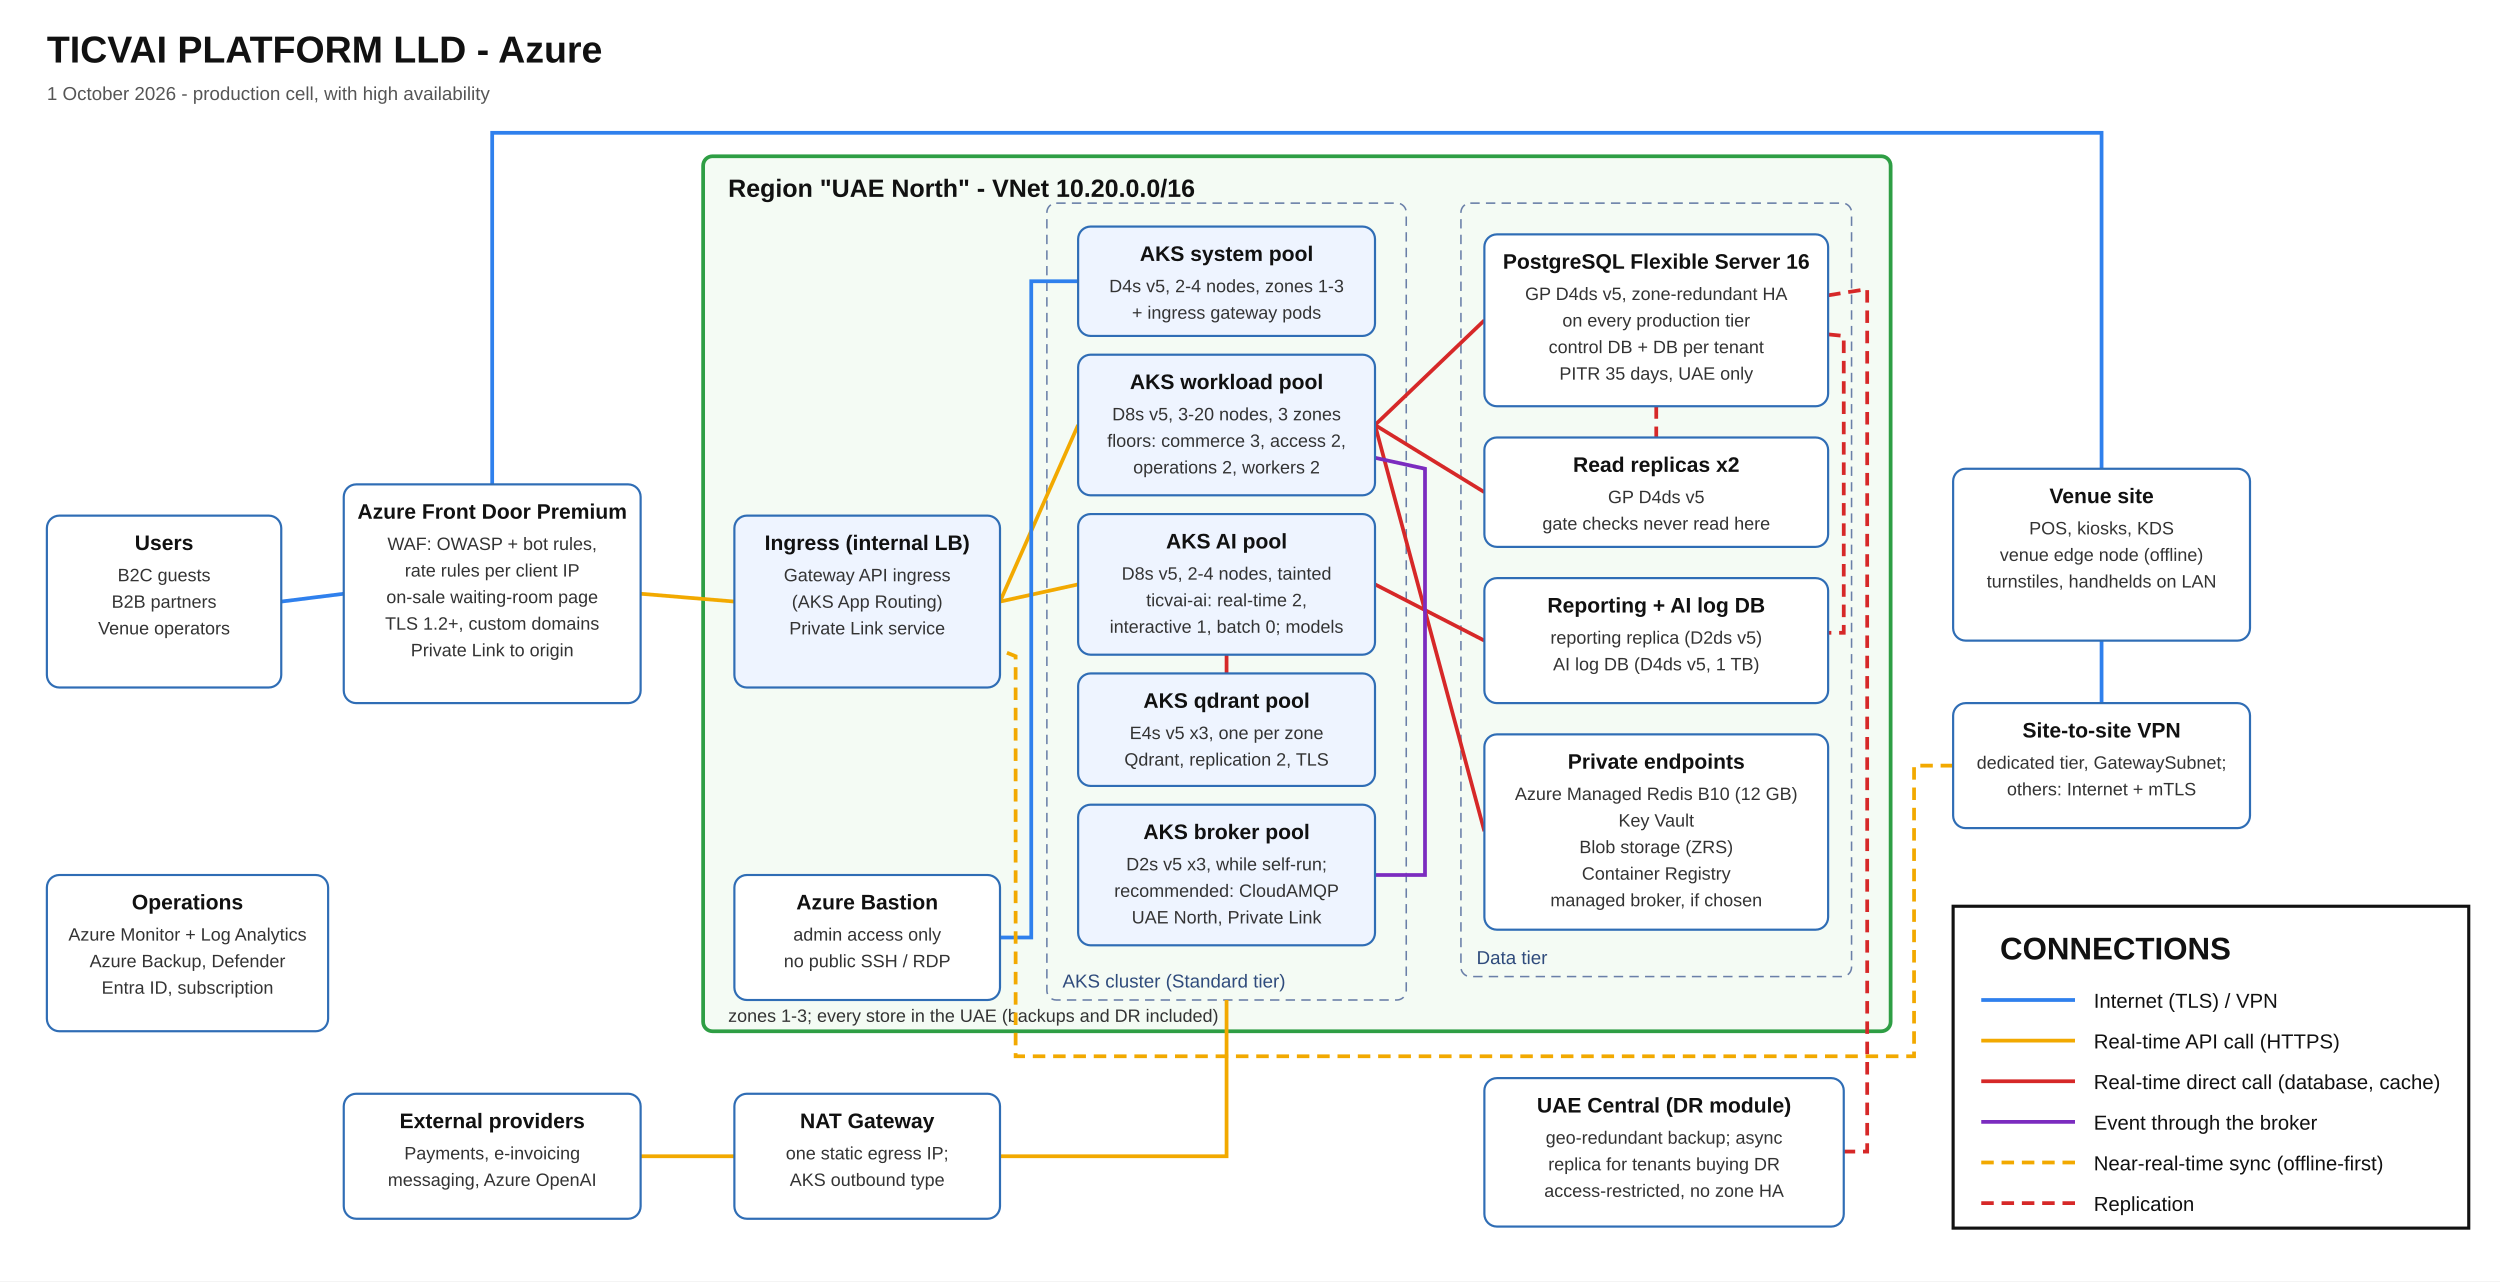
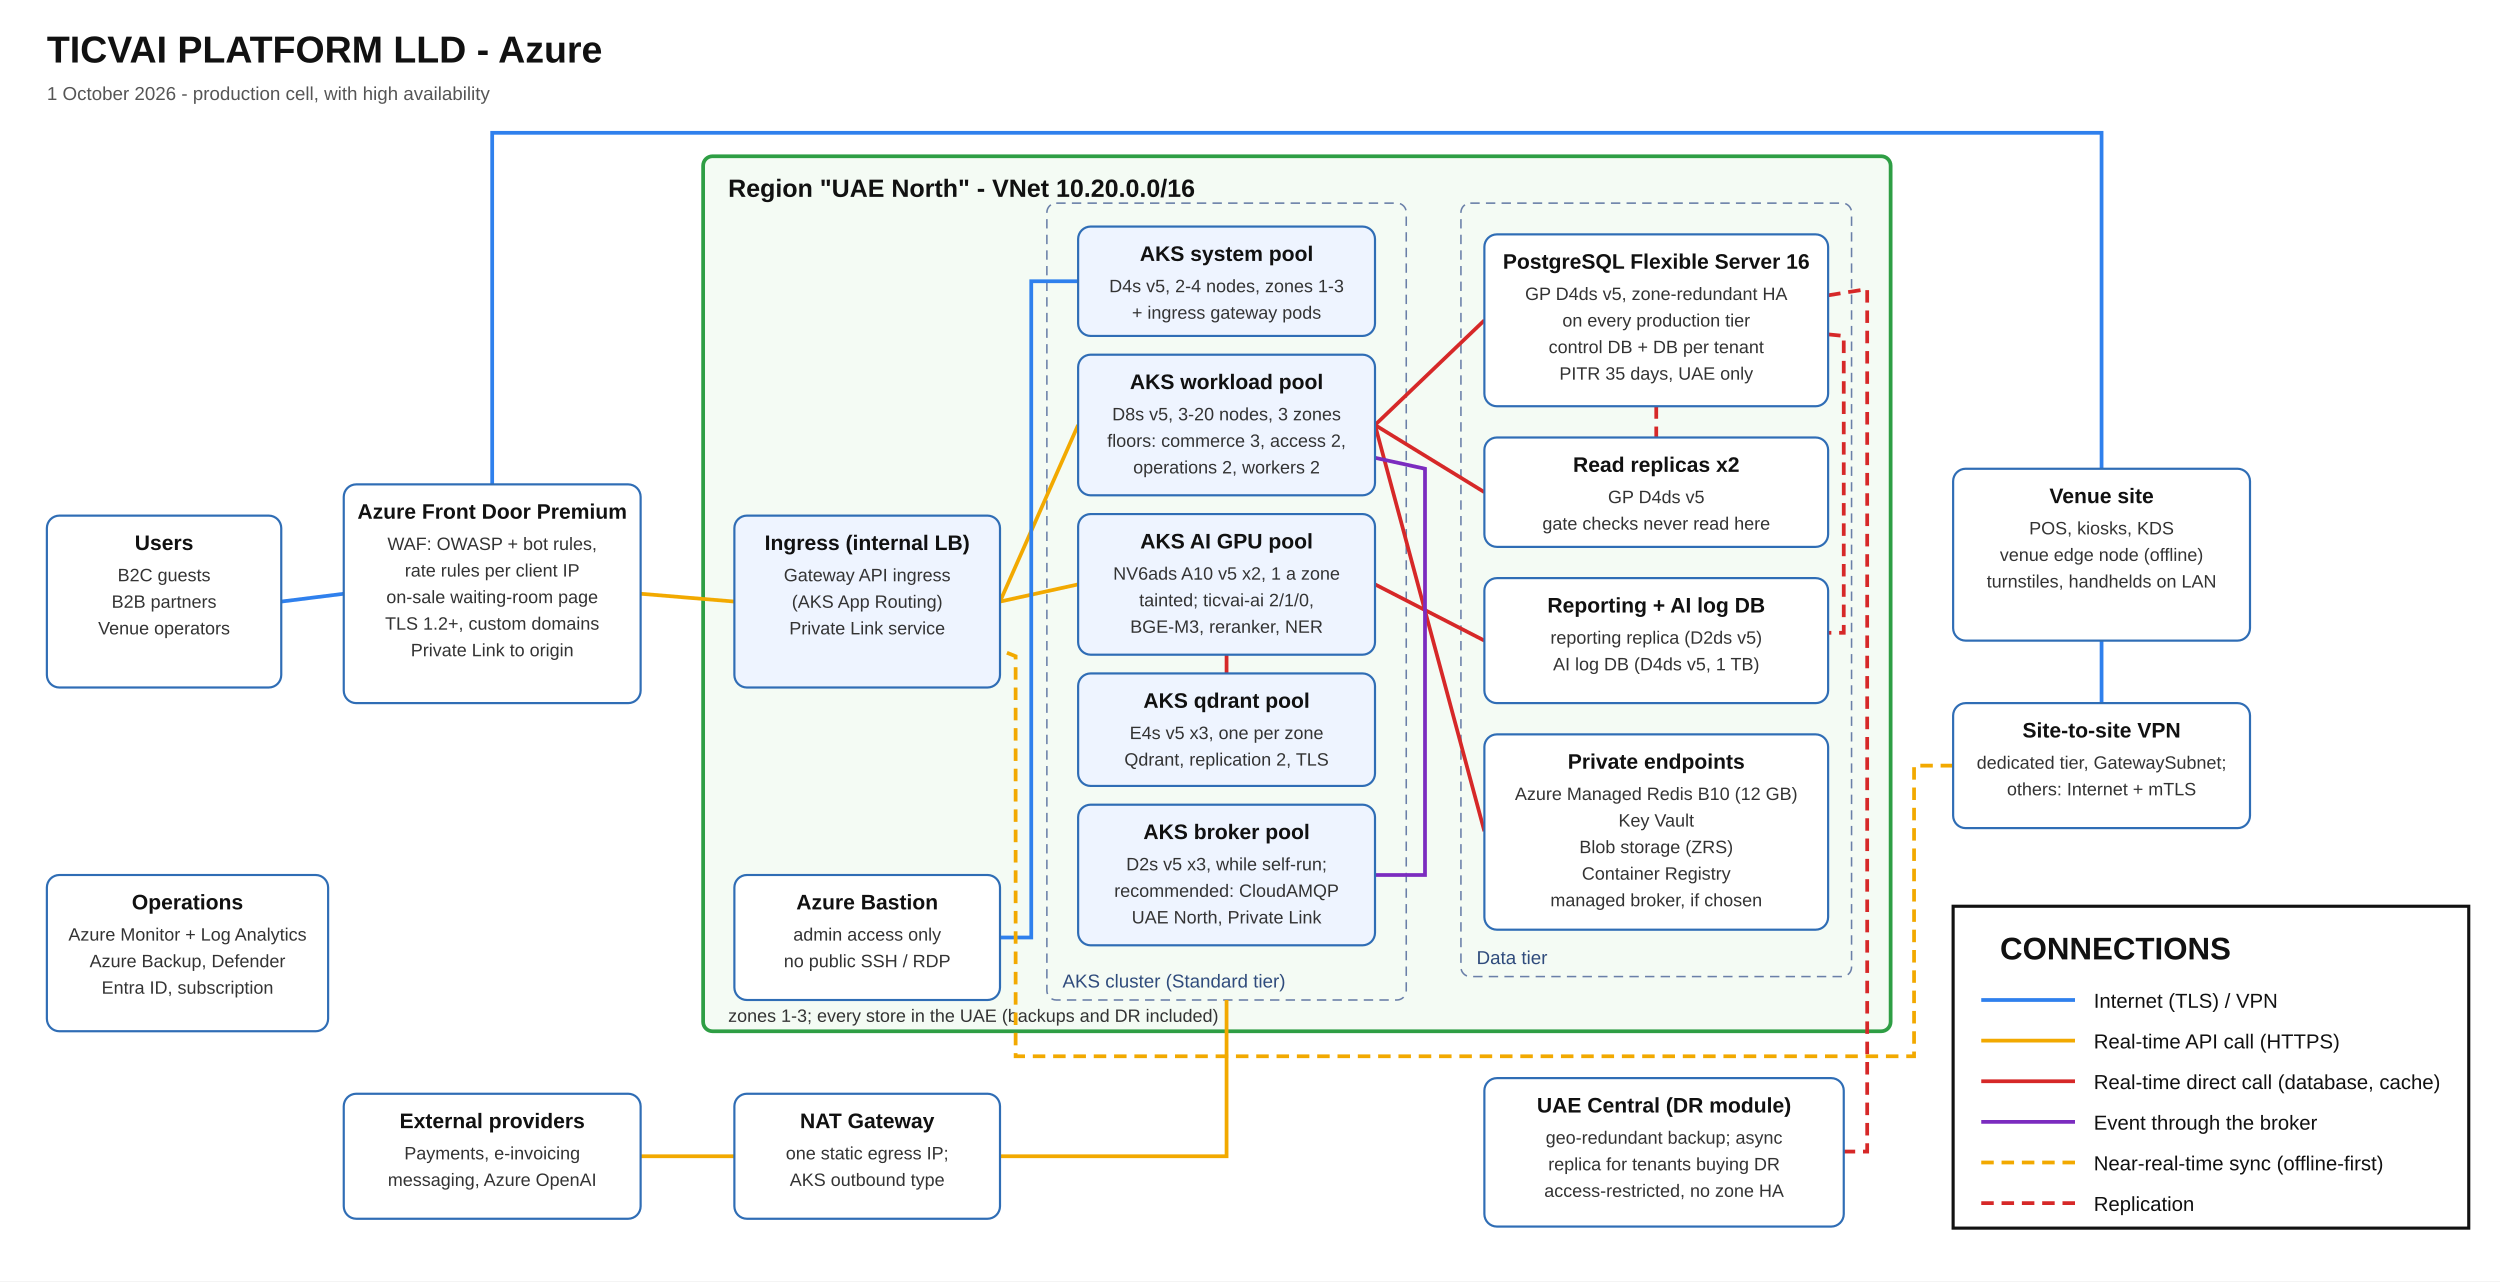
<svg xmlns="http://www.w3.org/2000/svg" viewBox="0 0 1600 820" width="1600" height="820" font-family="Segoe UI, Arial, sans-serif" fill="#111">
  <defs>
    <linearGradient id="g" x1="0" y1="0" x2="0" y2="1">
      <stop offset="0" stop-color="#D9D9D9" />
      <stop offset="1" stop-color="#BDBDBD" />
    </linearGradient>
  </defs>
  <rect width="100%" height="100%" fill="#FFFFFF" />
  <text x="30" y="40" font-size="24" font-weight="700">TICVAI PLATFORM LLD - Azure</text>
  <text x="30" y="64" font-size="12" fill="#555">1 October 2026 - production cell, with high availability</text>
  <rect x="450" y="100" width="760" height="560" rx="6" fill="#F4FBF4" stroke="#2E9E44" stroke-width="2.4" />
  <text x="466" y="126" font-size="16" font-weight="700">Region "UAE North" - VNet 10.20.0.0/16</text>
  <text x="466" y="654" font-size="11.5" fill="#333">zones 1-3; every store in the UAE (backups and DR included)</text>
  <rect x="670" y="130" width="230" height="510" rx="6" fill="none" stroke="#6A7FA8" stroke-dasharray="6,4" />
  <text x="680" y="632" font-size="12" fill="#2F4B7C">AKS cluster (Standard tier)</text>
  <rect x="935" y="130" width="250" height="495" rx="6" fill="none" stroke="#6A7FA8" stroke-dasharray="6,4" />
  <text x="945" y="617" font-size="12" fill="#2F4B7C">Data tier</text>
  <polyline points="180,385 220,380" fill="none" stroke="#2F80ED" stroke-width="2.4" />
  <polyline points="410,380 470,385" fill="none" stroke="#F2A900" stroke-width="2.4" />
  <polyline points="640,385 690,272" fill="none" stroke="#F2A900" stroke-width="2.4" />
  <polyline points="640,385 690,374" fill="none" stroke="#F2A900" stroke-width="2.4" />
  <polyline points="880,272 950,205" fill="none" stroke="#D62828" stroke-width="2.4" />
  <polyline points="880,272 950,315" fill="none" stroke="#D62828" stroke-width="2.4" />
  <polyline points="880,272 950,532" fill="none" stroke="#D62828" stroke-width="2.4" />
  <polyline points="880,374 950,410" fill="none" stroke="#D62828" stroke-width="2.4" />
  <polyline points="785,419 785,431" fill="none" stroke="#D62828" stroke-width="2.4" />
  <polyline points="880,293 912,300 912,560 880,560" fill="none" stroke="#7B2CBF" stroke-width="2.4" />
  <polyline points="1060,260 1060,280" fill="none" stroke="#D62828" stroke-width="2.4" stroke-dasharray="8,5" />
  <polyline points="1170,214 1180,215 1180,405 1170,405" fill="none" stroke="#D62828" stroke-width="2.4" stroke-dasharray="8,5" />
  <polyline points="1170,189 1195,185 1195,737 1180,737" fill="none" stroke="#D62828" stroke-width="2.4" stroke-dasharray="8,5" />
  <polyline points="785,640 785,740 640,740" fill="none" stroke="#F2A900" stroke-width="2.4" />
  <polyline points="470,740 410,740" fill="none" stroke="#F2A900" stroke-width="2.4" />
  <polyline points="640,600 660,600 660,180 690,180" fill="none" stroke="#2F80ED" stroke-width="2.4" />
  <polyline points="1345,300 1345,85 315,85 315,310" fill="none" stroke="#2F80ED" stroke-width="2.4" />
  <polyline points="1345,410 1345,450" fill="none" stroke="#2F80ED" stroke-width="2.4" />
  <polyline points="1250,490 1225,490 1225,676 650,676 650,420 640,416" fill="none" stroke="#F2A900" stroke-width="2.4" stroke-dasharray="8,5" />
  <rect x="30" y="330" width="150" height="110" rx="8" fill="#FFFFFF" stroke="#2F6DB5" stroke-width="1.4" />
  <text x="105.0" y="352" text-anchor="middle" font-size="13.5" font-weight="700">Users</text>
  <text x="105.0" y="372" text-anchor="middle" font-size="11.5" fill="#333">B2C guests</text>
  <text x="105.0" y="389" text-anchor="middle" font-size="11.5" fill="#333">B2B partners</text>
  <text x="105.0" y="406" text-anchor="middle" font-size="11.5" fill="#333">Venue operators</text>
  <rect x="220" y="310" width="190" height="140" rx="8" fill="#FFFFFF" stroke="#2F6DB5" stroke-width="1.4" />
  <text x="315.0" y="332" text-anchor="middle" font-size="13.5" font-weight="700">Azure Front Door Premium</text>
  <text x="315.0" y="352" text-anchor="middle" font-size="11.5" fill="#333">WAF: OWASP + bot rules,</text>
  <text x="315.0" y="369" text-anchor="middle" font-size="11.5" fill="#333">rate rules per client IP</text>
  <text x="315.0" y="386" text-anchor="middle" font-size="11.5" fill="#333">on-sale waiting-room page</text>
  <text x="315.0" y="403" text-anchor="middle" font-size="11.5" fill="#333">TLS 1.2+, custom domains</text>
  <text x="315.0" y="420" text-anchor="middle" font-size="11.5" fill="#333">Private Link to origin</text>
  <rect x="470" y="330" width="170" height="110" rx="8" fill="#EEF4FF" stroke="#2F6DB5" stroke-width="1.4" />
  <text x="555.0" y="352" text-anchor="middle" font-size="13.5" font-weight="700">Ingress (internal LB)</text>
  <text x="555.0" y="372" text-anchor="middle" font-size="11.5" fill="#333">Gateway API ingress</text>
  <text x="555.0" y="389" text-anchor="middle" font-size="11.5" fill="#333">(AKS App Routing)</text>
  <text x="555.0" y="406" text-anchor="middle" font-size="11.5" fill="#333">Private Link service</text>
  <rect x="690" y="145" width="190" height="70" rx="8" fill="#EEF4FF" stroke="#2F6DB5" stroke-width="1.4" />
  <text x="785.0" y="167" text-anchor="middle" font-size="13.5" font-weight="700">AKS system pool</text>
  <text x="785.0" y="187" text-anchor="middle" font-size="11.5" fill="#333">D4s v5, 2-4 nodes, zones 1-3</text>
  <text x="785.0" y="204" text-anchor="middle" font-size="11.5" fill="#333">+ ingress gateway pods</text>
  <rect x="690" y="227" width="190" height="90" rx="8" fill="#EEF4FF" stroke="#2F6DB5" stroke-width="1.4" />
  <text x="785.0" y="249" text-anchor="middle" font-size="13.5" font-weight="700">AKS workload pool</text>
  <text x="785.0" y="269" text-anchor="middle" font-size="11.5" fill="#333">D8s v5, 3-20 nodes, 3 zones</text>
  <text x="785.0" y="286" text-anchor="middle" font-size="11.5" fill="#333">floors: commerce 3, access 2,</text>
  <text x="785.0" y="303" text-anchor="middle" font-size="11.5" fill="#333">operations 2, workers 2</text>
  <rect x="690" y="329" width="190" height="90" rx="8" fill="#EEF4FF" stroke="#2F6DB5" stroke-width="1.4" />
-   <text x="785.0" y="351" text-anchor="middle" font-size="13.5" font-weight="700">AKS AI pool</text>
-   <text x="785.0" y="371" text-anchor="middle" font-size="11.5" fill="#333">D8s v5, 2-4 nodes, tainted</text>
-   <text x="785.0" y="388" text-anchor="middle" font-size="11.5" fill="#333">ticvai-ai: real-time 2,</text>
-   <text x="785.0" y="405" text-anchor="middle" font-size="11.5" fill="#333">interactive 1, batch 0; models</text>
+   <text x="785.0" y="351" text-anchor="middle" font-size="13.5" font-weight="700">AKS AI GPU pool</text>
+   <text x="785.0" y="371" text-anchor="middle" font-size="11.5" fill="#333">NV6ads A10 v5 x2, 1 a zone</text>
+   <text x="785.0" y="388" text-anchor="middle" font-size="11.5" fill="#333">tainted; ticvai-ai 2/1/0,</text>
+   <text x="785.0" y="405" text-anchor="middle" font-size="11.5" fill="#333">BGE-M3, reranker, NER</text>
  <rect x="690" y="431" width="190" height="72" rx="8" fill="#EEF4FF" stroke="#2F6DB5" stroke-width="1.4" />
  <text x="785.0" y="453" text-anchor="middle" font-size="13.5" font-weight="700">AKS qdrant pool</text>
  <text x="785.0" y="473" text-anchor="middle" font-size="11.5" fill="#333">E4s v5 x3, one per zone</text>
  <text x="785.0" y="490" text-anchor="middle" font-size="11.5" fill="#333">Qdrant, replication 2, TLS</text>
  <rect x="690" y="515" width="190" height="90" rx="8" fill="#EEF4FF" stroke="#2F6DB5" stroke-width="1.4" />
  <text x="785.0" y="537" text-anchor="middle" font-size="13.5" font-weight="700">AKS broker pool</text>
  <text x="785.0" y="557" text-anchor="middle" font-size="11.5" fill="#333">D2s v5 x3, while self-run;</text>
  <text x="785.0" y="574" text-anchor="middle" font-size="11.5" fill="#333">recommended: CloudAMQP</text>
  <text x="785.0" y="591" text-anchor="middle" font-size="11.5" fill="#333">UAE North, Private Link</text>
  <rect x="950" y="150" width="220" height="110" rx="8" fill="#FFFFFF" stroke="#2F6DB5" stroke-width="1.4" />
  <text x="1060.0" y="172" text-anchor="middle" font-size="13.5" font-weight="700">PostgreSQL Flexible Server 16</text>
  <text x="1060.0" y="192" text-anchor="middle" font-size="11.5" fill="#333">GP D4ds v5, zone-redundant HA</text>
  <text x="1060.0" y="209" text-anchor="middle" font-size="11.5" fill="#333">on every production tier</text>
  <text x="1060.0" y="226" text-anchor="middle" font-size="11.5" fill="#333">control DB + DB per tenant</text>
  <text x="1060.0" y="243" text-anchor="middle" font-size="11.5" fill="#333">PITR 35 days, UAE only</text>
  <rect x="950" y="280" width="220" height="70" rx="8" fill="#FFFFFF" stroke="#2F6DB5" stroke-width="1.4" />
  <text x="1060.0" y="302" text-anchor="middle" font-size="13.5" font-weight="700">Read replicas x2</text>
  <text x="1060.0" y="322" text-anchor="middle" font-size="11.5" fill="#333">GP D4ds v5</text>
  <text x="1060.0" y="339" text-anchor="middle" font-size="11.5" fill="#333">gate checks never read here</text>
  <rect x="950" y="370" width="220" height="80" rx="8" fill="#FFFFFF" stroke="#2F6DB5" stroke-width="1.4" />
  <text x="1060.0" y="392" text-anchor="middle" font-size="13.5" font-weight="700">Reporting + AI log DB</text>
  <text x="1060.0" y="412" text-anchor="middle" font-size="11.5" fill="#333">reporting replica (D2ds v5)</text>
  <text x="1060.0" y="429" text-anchor="middle" font-size="11.5" fill="#333">AI log DB (D4ds v5, 1 TB)</text>
  <rect x="950" y="470" width="220" height="125" rx="8" fill="#FFFFFF" stroke="#2F6DB5" stroke-width="1.4" />
  <text x="1060.0" y="492" text-anchor="middle" font-size="13.5" font-weight="700">Private endpoints</text>
  <text x="1060.0" y="512" text-anchor="middle" font-size="11.5" fill="#333">Azure Managed Redis B10 (12 GB)</text>
  <text x="1060.0" y="529" text-anchor="middle" font-size="11.5" fill="#333">Key Vault</text>
  <text x="1060.0" y="546" text-anchor="middle" font-size="11.5" fill="#333">Blob storage (ZRS)</text>
  <text x="1060.0" y="563" text-anchor="middle" font-size="11.5" fill="#333">Container Registry</text>
  <text x="1060.0" y="580" text-anchor="middle" font-size="11.5" fill="#333">managed broker, if chosen</text>
  <rect x="470" y="560" width="170" height="80" rx="8" fill="#FFFFFF" stroke="#2F6DB5" stroke-width="1.4" />
  <text x="555.0" y="582" text-anchor="middle" font-size="13.5" font-weight="700">Azure Bastion</text>
  <text x="555.0" y="602" text-anchor="middle" font-size="11.5" fill="#333">admin access only</text>
  <text x="555.0" y="619" text-anchor="middle" font-size="11.5" fill="#333">no public SSH / RDP</text>
  <rect x="470" y="700" width="170" height="80" rx="8" fill="#FFFFFF" stroke="#2F6DB5" stroke-width="1.4" />
  <text x="555.0" y="722" text-anchor="middle" font-size="13.5" font-weight="700">NAT Gateway</text>
  <text x="555.0" y="742" text-anchor="middle" font-size="11.5" fill="#333">one static egress IP;</text>
  <text x="555.0" y="759" text-anchor="middle" font-size="11.5" fill="#333">AKS outbound type</text>
  <rect x="220" y="700" width="190" height="80" rx="8" fill="#FFFFFF" stroke="#2F6DB5" stroke-width="1.4" />
  <text x="315.0" y="722" text-anchor="middle" font-size="13.5" font-weight="700">External providers</text>
  <text x="315.0" y="742" text-anchor="middle" font-size="11.5" fill="#333">Payments, e-invoicing</text>
  <text x="315.0" y="759" text-anchor="middle" font-size="11.5" fill="#333">messaging, Azure OpenAI</text>
  <rect x="30" y="560" width="180" height="100" rx="8" fill="#FFFFFF" stroke="#2F6DB5" stroke-width="1.4" />
  <text x="120.0" y="582" text-anchor="middle" font-size="13.5" font-weight="700">Operations</text>
  <text x="120.0" y="602" text-anchor="middle" font-size="11.5" fill="#333">Azure Monitor + Log Analytics</text>
  <text x="120.0" y="619" text-anchor="middle" font-size="11.5" fill="#333">Azure Backup, Defender</text>
  <text x="120.0" y="636" text-anchor="middle" font-size="11.5" fill="#333">Entra ID, subscription</text>
  <rect x="950" y="690" width="230" height="95" rx="8" fill="#FFFFFF" stroke="#2F6DB5" stroke-width="1.4" />
  <text x="1065.0" y="712" text-anchor="middle" font-size="13.5" font-weight="700">UAE Central (DR module)</text>
  <text x="1065.0" y="732" text-anchor="middle" font-size="11.5" fill="#333">geo-redundant backup; async</text>
  <text x="1065.0" y="749" text-anchor="middle" font-size="11.5" fill="#333">replica for tenants buying DR</text>
  <text x="1065.0" y="766" text-anchor="middle" font-size="11.5" fill="#333">access-restricted, no zone HA</text>
  <rect x="1250" y="300" width="190" height="110" rx="8" fill="#FFFFFF" stroke="#2F6DB5" stroke-width="1.4" />
  <text x="1345.0" y="322" text-anchor="middle" font-size="13.5" font-weight="700">Venue site</text>
  <text x="1345.0" y="342" text-anchor="middle" font-size="11.5" fill="#333">POS, kiosks, KDS</text>
  <text x="1345.0" y="359" text-anchor="middle" font-size="11.5" fill="#333">venue edge node (offline)</text>
  <text x="1345.0" y="376" text-anchor="middle" font-size="11.5" fill="#333">turnstiles, handhelds on LAN</text>
  <rect x="1250" y="450" width="190" height="80" rx="8" fill="#FFFFFF" stroke="#2F6DB5" stroke-width="1.4" />
  <text x="1345.0" y="472" text-anchor="middle" font-size="13.5" font-weight="700">Site-to-site VPN</text>
  <text x="1345.0" y="492" text-anchor="middle" font-size="11.5" fill="#333">dedicated tier, GatewaySubnet;</text>
  <text x="1345.0" y="509" text-anchor="middle" font-size="11.5" fill="#333">others: Internet + mTLS</text>
  <rect x="1250" y="580" width="330" height="206" fill="#FFFFFF" stroke="#111" stroke-width="2" />
  <text x="1280" y="614" font-size="20" font-weight="700">CONNECTIONS</text>
  <line x1="1268" y1="640" x2="1328" y2="640" stroke="#2F80ED" stroke-width="2.4" />
  <text x="1340" y="645" font-size="13">Internet (TLS) / VPN</text>
  <line x1="1268" y1="666" x2="1328" y2="666" stroke="#F2A900" stroke-width="2.4" />
  <text x="1340" y="671" font-size="13">Real-time API call (HTTPS)</text>
  <line x1="1268" y1="692" x2="1328" y2="692" stroke="#D62828" stroke-width="2.4" />
  <text x="1340" y="697" font-size="13">Real-time direct call (database, cache)</text>
  <line x1="1268" y1="718" x2="1328" y2="718" stroke="#7B2CBF" stroke-width="2.4" />
  <text x="1340" y="723" font-size="13">Event through the broker</text>
  <line x1="1268" y1="744" x2="1328" y2="744" stroke="#F2A900" stroke-width="2.4" stroke-dasharray="8,5" />
  <text x="1340" y="749" font-size="13">Near-real-time sync (offline-first)</text>
  <line x1="1268" y1="770" x2="1328" y2="770" stroke="#D62828" stroke-width="2.4" stroke-dasharray="8,5" />
  <text x="1340" y="775" font-size="13">Replication</text>
</svg>
